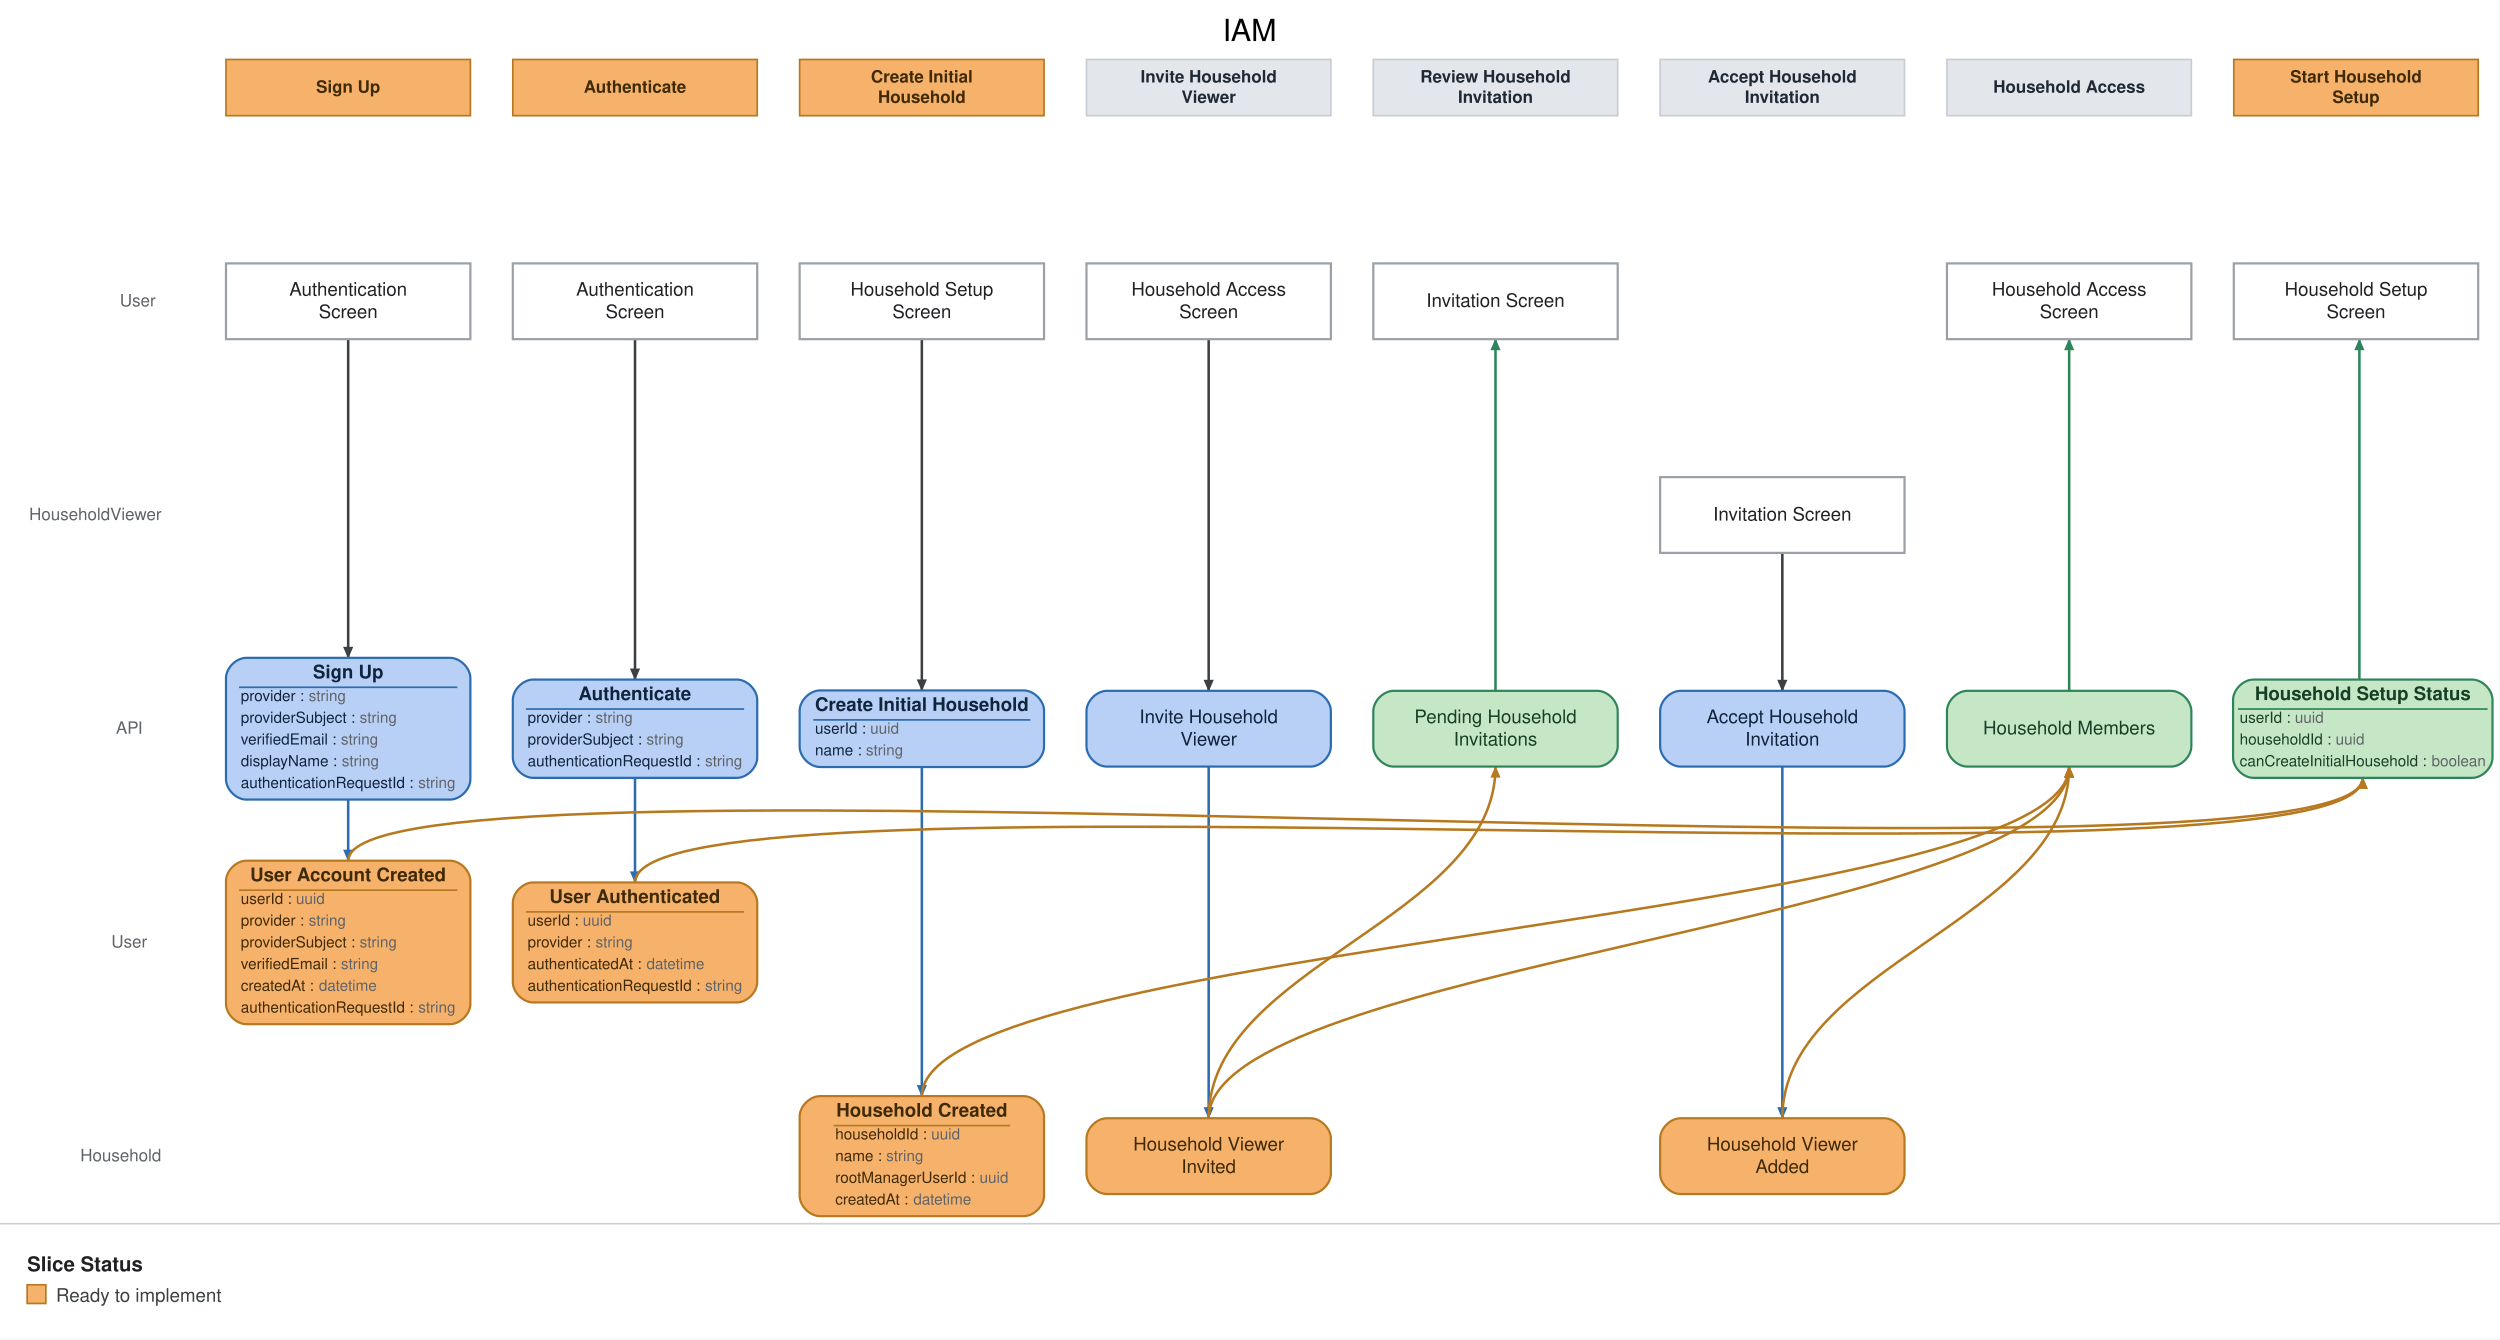
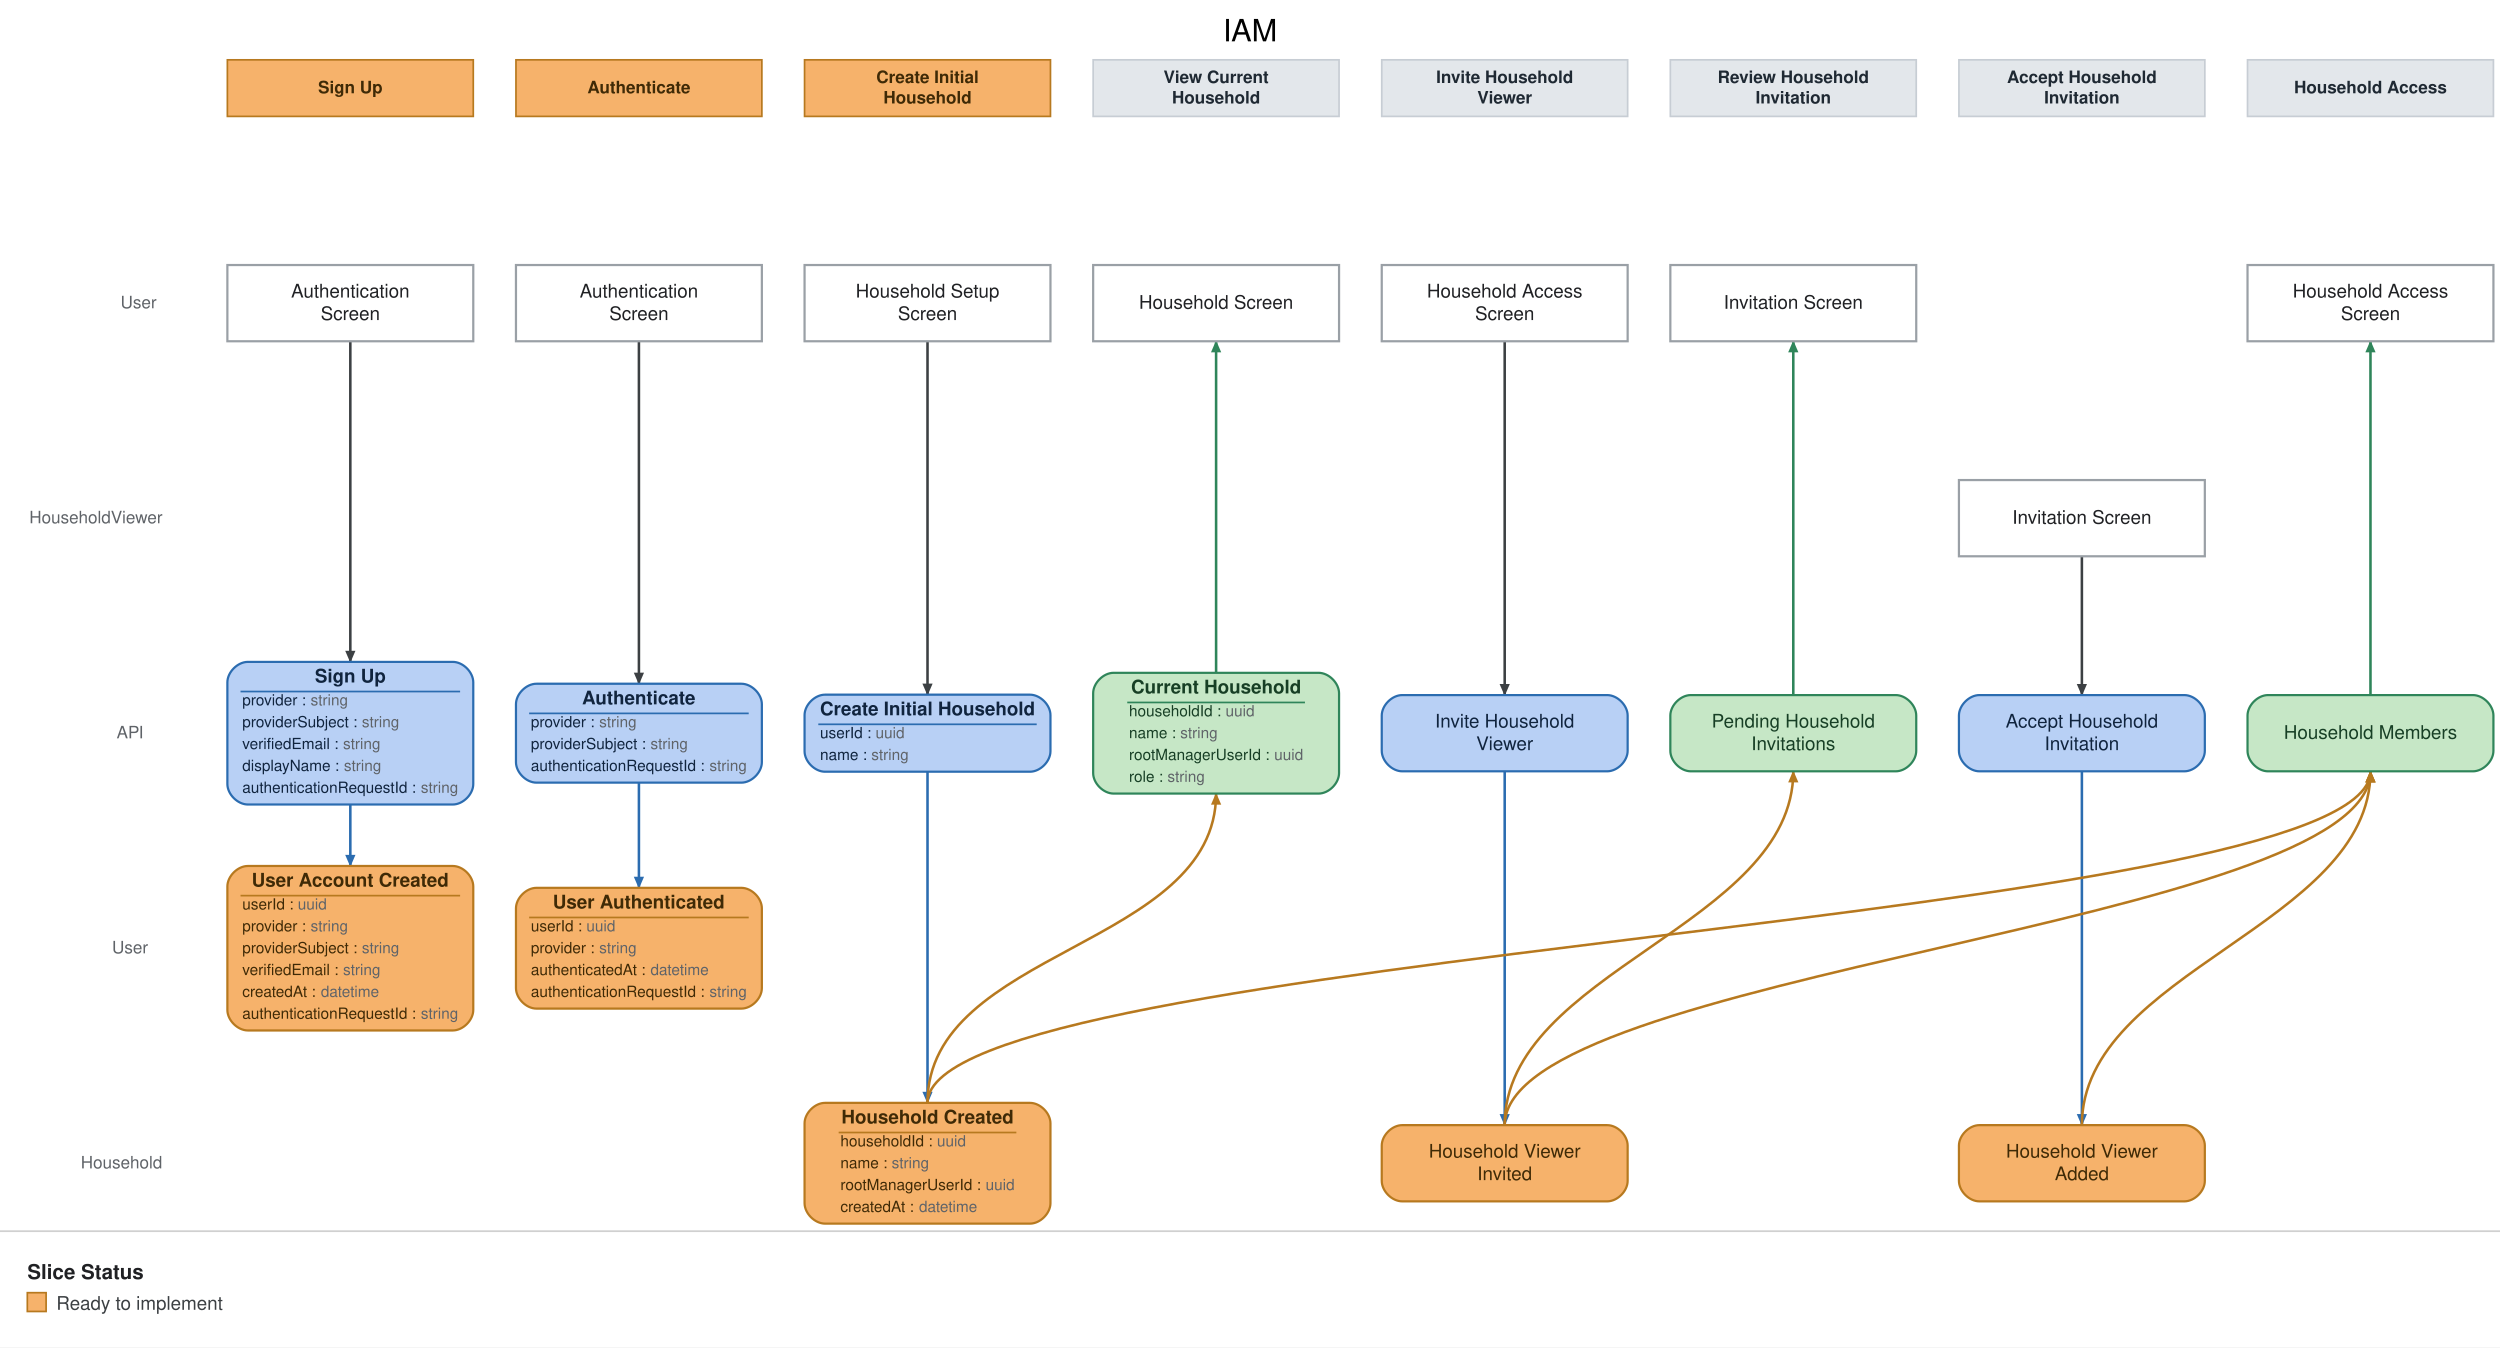
- <svg xmlns="http://www.w3.org/2000/svg" width="1473pt" height="789pt" viewBox="0.00 0.00 1473.00 789">
+ <svg xmlns="http://www.w3.org/2000/svg" width="1464pt" height="789pt" viewBox="0.00 0.00 1464.00 789">
  <defs>
    <marker id="em-arrow-3C4043" markerWidth="9" markerHeight="9" refX="6.5" refY="3" orient="auto" markerUnits="userSpaceOnUse">
      <path d="M0,0 L7,3 L0,6 Z" fill="#3C4043" />
    </marker>
    <marker id="em-arrow-2B6CB0" markerWidth="9" markerHeight="9" refX="6.5" refY="3" orient="auto" markerUnits="userSpaceOnUse">
      <path d="M0,0 L7,3 L0,6 Z" fill="#2B6CB0" />
    </marker>
    <marker id="em-arrow-2F855A" markerWidth="9" markerHeight="9" refX="6.5" refY="3" orient="auto" markerUnits="userSpaceOnUse">
      <path d="M0,0 L7,3 L0,6 Z" fill="#2F855A" />
    </marker>
    <marker id="em-arrow-B7791F" markerWidth="9" markerHeight="9" refX="6.5" refY="3" orient="auto" markerUnits="userSpaceOnUse">
      <path d="M0,0 L7,3 L0,6 Z" fill="#B7791F" />
    </marker>
  </defs>
  <style>.em-slice-dim{opacity:.15;transition:opacity .15s ease}</style>
  <g id="graph0" class="graph" transform="scale(1 1) rotate(0) translate(4 716.56)">
-     <polygon fill="white" stroke="none" points="-4,4 -4,-716.56 1468.58,-716.56 1468.58,4 -4,4" />
-     <text xml:space="preserve" text-anchor="middle" x="732.29" y="-692.36" font-family="Helvetica,sans-Serif" font-size="18.00">IAM</text>
+     <polygon fill="white" stroke="none" points="-4,4 -4,-716.56 1460.15,-716.56 1460.15,4 -4,4" />
+     <text xml:space="preserve" text-anchor="middle" x="728.07" y="-692.36" font-family="Helvetica,sans-Serif" font-size="18.00">IAM</text>
    <g class="em-edges">
      <path fill="none" stroke="#3C4043" stroke-width="1.5" d="M201.15,-516.72 L201.15,-328.96" marker-end="url(#em-arrow-3C4043)" />
      <path fill="none" stroke="#2B6CB0" stroke-width="1.5" d="M201.15,-245.44 L201.15,-209.44" marker-end="url(#em-arrow-2B6CB0)" />
      <path fill="none" stroke="#3C4043" stroke-width="1.5" d="M370.15,-516.72 L370.15,-316.16" marker-end="url(#em-arrow-3C4043)" />
      <path fill="none" stroke="#2B6CB0" stroke-width="1.5" d="M370.15,-258.24 L370.15,-196.64" marker-end="url(#em-arrow-2B6CB0)" />
      <path fill="none" stroke="#3C4043" stroke-width="1.5" d="M539.15,-516.72 L539.15,-309.76" marker-end="url(#em-arrow-3C4043)" />
      <path fill="none" stroke="#2B6CB0" stroke-width="1.5" d="M539.15,-264.64 L539.15,-70.72" marker-end="url(#em-arrow-2B6CB0)" />
-       <path fill="none" stroke="#3C4043" stroke-width="1.5" d="M708.15,-516.72 L708.15,-309.52" marker-end="url(#em-arrow-3C4043)" />
-       <path fill="none" stroke="#2B6CB0" stroke-width="1.5" d="M708.15,-264.88 L708.15,-57.68" marker-end="url(#em-arrow-2B6CB0)" />
-       <path fill="none" stroke="#2F855A" stroke-width="1.5" d="M877.15,-309.52 L877.15,-516.72" marker-end="url(#em-arrow-2F855A)" />
-       <path fill="none" stroke="#3C4043" stroke-width="1.5" d="M1046.15,-390.8 L1046.15,-309.52" marker-end="url(#em-arrow-3C4043)" />
-       <path fill="none" stroke="#2B6CB0" stroke-width="1.5" d="M1046.15,-264.88 L1046.15,-57.68" marker-end="url(#em-arrow-2B6CB0)" />
-       <path fill="none" stroke="#2F855A" stroke-width="1.5" d="M1215.15,-309.52 L1215.15,-516.72" marker-end="url(#em-arrow-2F855A)" />
-       <path fill="none" stroke="#2F855A" stroke-width="1.5" d="M1386.15,-316.16 L1386.15,-516.72" marker-end="url(#em-arrow-2F855A)" />
-       <path fill="none" stroke="#B7791F" stroke-width="1.5" d="M708.15,-57.68 C708.15,-147.68 877.15,-174.88 877.15,-264.88" marker-end="url(#em-arrow-B7791F)" />
-       <path fill="none" stroke="#B7791F" stroke-width="1.5" d="M539.15,-70.72 C539.15,-160.72 1215.15,-174.88 1215.15,-264.88" marker-end="url(#em-arrow-B7791F)" />
-       <path fill="none" stroke="#B7791F" stroke-width="1.5" d="M708.15,-57.68 C708.15,-147.68 1215.15,-174.88 1215.15,-264.88" marker-end="url(#em-arrow-B7791F)" />
-       <path fill="none" stroke="#B7791F" stroke-width="1.5" d="M1046.15,-57.68 C1046.15,-147.68 1215.15,-174.88 1215.15,-264.88" marker-end="url(#em-arrow-B7791F)" />
-       <path fill="none" stroke="#B7791F" stroke-width="1.5" d="M201.15,-209.44 C201.15,-284.99 1388.15,-182.69 1388.15,-258.24" marker-end="url(#em-arrow-B7791F)" />
-       <path fill="none" stroke="#B7791F" stroke-width="1.5" d="M370.15,-196.64 C370.15,-272.19 1388.15,-182.69 1388.15,-258.24" marker-end="url(#em-arrow-B7791F)" />
+       <path fill="none" stroke="#2F855A" stroke-width="1.5" d="M708.15,-322.56 L708.15,-516.72" marker-end="url(#em-arrow-2F855A)" />
+       <path fill="none" stroke="#3C4043" stroke-width="1.5" d="M877.15,-516.72 L877.15,-309.52" marker-end="url(#em-arrow-3C4043)" />
+       <path fill="none" stroke="#2B6CB0" stroke-width="1.5" d="M877.15,-264.88 L877.15,-57.68" marker-end="url(#em-arrow-2B6CB0)" />
+       <path fill="none" stroke="#2F855A" stroke-width="1.5" d="M1046.15,-309.52 L1046.15,-516.72" marker-end="url(#em-arrow-2F855A)" />
+       <path fill="none" stroke="#3C4043" stroke-width="1.5" d="M1215.15,-390.8 L1215.15,-309.52" marker-end="url(#em-arrow-3C4043)" />
+       <path fill="none" stroke="#2B6CB0" stroke-width="1.5" d="M1215.15,-264.88 L1215.15,-57.68" marker-end="url(#em-arrow-2B6CB0)" />
+       <path fill="none" stroke="#2F855A" stroke-width="1.5" d="M1384.15,-309.52 L1384.15,-516.72" marker-end="url(#em-arrow-2F855A)" />
+       <path fill="none" stroke="#B7791F" stroke-width="1.5" d="M539.15,-70.72 C539.15,-160.72 708.15,-161.84 708.15,-251.84" marker-end="url(#em-arrow-B7791F)" />
+       <path fill="none" stroke="#B7791F" stroke-width="1.5" d="M877.15,-57.68 C877.15,-147.68 1046.15,-174.88 1046.15,-264.88" marker-end="url(#em-arrow-B7791F)" />
+       <path fill="none" stroke="#B7791F" stroke-width="1.5" d="M539.15,-70.72 C539.15,-160.72 1384.15,-174.88 1384.15,-264.88" marker-end="url(#em-arrow-B7791F)" />
+       <path fill="none" stroke="#B7791F" stroke-width="1.5" d="M877.15,-57.68 C877.15,-147.68 1384.15,-174.88 1384.15,-264.88" marker-end="url(#em-arrow-B7791F)" />
+       <path fill="none" stroke="#B7791F" stroke-width="1.5" d="M1215.15,-57.68 C1215.15,-147.68 1384.15,-174.88 1384.15,-264.88" marker-end="url(#em-arrow-B7791F)" />
    </g>
    <g id="node1" class="node">
</g>
    <g id="node2" class="node">
      <text xml:space="preserve" text-anchor="middle" x="77.15" y="-536.04" font-family="Helvetica,sans-Serif" font-size="10.00" fill="#5f6368">User</text>
    </g>
    <g id="node7" class="node">
      <polygon fill="#F6B26B" stroke="#B7791F" points="273.15,-681.52 129.15,-681.52 129.15,-648.4 273.15,-648.4 273.15,-681.52" />
      <text xml:space="preserve" text-anchor="middle" x="201.15" y="-661.96" font-family="Helvetica,sans-Serif" font-weight="bold" font-size="10.00" fill="#3F2A06">Sign Up</text>
    </g>
    <g id="node3" class="node">
      <text xml:space="preserve" text-anchor="middle" x="52.15" y="-410.12" font-family="Helvetica,sans-Serif" font-size="10.00" fill="#5f6368">HouseholdViewer</text>
    </g>
    <g data-slice="0" id="node15" class="node">
      <polygon fill="#ffffff" stroke="#9aa0a6" stroke-width="1.3" points="273.15,-561.36 129.15,-561.36 129.15,-516.72 273.15,-516.72 273.15,-561.36" />
      <text xml:space="preserve" text-anchor="middle" x="201.15" y="-542.34" font-family="Helvetica,sans-Serif" font-size="11.00" fill="#202124">Authentication</text>
      <text xml:space="preserve" text-anchor="middle" x="201.15" y="-529.14" font-family="Helvetica,sans-Serif" font-size="11.00" fill="#202124">Screen</text>
    </g>
    <g id="node4" class="node">
      <text xml:space="preserve" text-anchor="middle" x="72.15" y="-284.2" font-family="Helvetica,sans-Serif" font-size="10.00" fill="#5f6368">API</text>
    </g>
    <g id="node5" class="node">
      <text xml:space="preserve" text-anchor="middle" x="72.15" y="-158.28" font-family="Helvetica,sans-Serif" font-size="10.00" fill="#5f6368">User</text>
    </g>
    <g data-slice="0" id="node31" class="node">
      <path fill="#b8d0f5" stroke="#2b6cb0" stroke-width="1.3" d="M261.15,-328.96C261.15,-328.96 141.15,-328.96 141.15,-328.96 135.15,-328.96 129.15,-322.96 129.15,-316.96 129.15,-316.96 129.15,-257.44 129.15,-257.44 129.15,-251.44 135.15,-245.44 141.15,-245.44 141.15,-245.44 261.15,-245.44 261.15,-245.44 267.15,-245.44 273.15,-251.44 273.15,-257.44 273.15,-257.44 273.15,-316.96 273.15,-316.96 273.15,-322.96 267.15,-328.96 261.15,-328.96" />
      <polygon fill="#2b6cb0" stroke="#2b6cb0" points="136.86,-311.6 136.86,-311.6 265.44,-311.6 265.44,-311.6 136.86,-311.6" />
      <text xml:space="preserve" text-anchor="start" x="180.37" y="-316.9" font-family="Helvetica,sans-Serif" font-weight="bold" font-size="11.00" fill="#10243e">Sign Up</text>
      <text xml:space="preserve" text-anchor="start" x="137.86" y="-303.5" font-family="Helvetica,sans-Serif" font-size="9.00" fill="#10243e">provider : </text>
      <text xml:space="preserve" text-anchor="start" x="177.88" y="-303.5" font-family="Helvetica,sans-Serif" font-size="9.00" fill="#5f6368">string</text>
      <text xml:space="preserve" text-anchor="start" x="137.86" y="-290.7" font-family="Helvetica,sans-Serif" font-size="9.00" fill="#10243e">providerSubject : </text>
      <text xml:space="preserve" text-anchor="start" x="207.9" y="-290.7" font-family="Helvetica,sans-Serif" font-size="9.00" fill="#5f6368">string</text>
      <text xml:space="preserve" text-anchor="start" x="137.86" y="-277.9" font-family="Helvetica,sans-Serif" font-size="9.00" fill="#10243e">verifiedEmail : </text>
      <text xml:space="preserve" text-anchor="start" x="196.88" y="-277.9" font-family="Helvetica,sans-Serif" font-size="9.00" fill="#5f6368">string</text>
      <text xml:space="preserve" text-anchor="start" x="137.86" y="-265.1" font-family="Helvetica,sans-Serif" font-size="9.00" fill="#10243e">displayName : </text>
      <text xml:space="preserve" text-anchor="start" x="197.38" y="-265.1" font-family="Helvetica,sans-Serif" font-size="9.00" fill="#5f6368">string</text>
      <text xml:space="preserve" text-anchor="start" x="137.86" y="-252.3" font-family="Helvetica,sans-Serif" font-size="9.00" fill="#10243e">authenticationRequestId : </text>
      <text xml:space="preserve" text-anchor="start" x="242.43" y="-252.3" font-family="Helvetica,sans-Serif" font-size="9.00" fill="#5f6368">string</text>
    </g>
    <g id="node6" class="node">
      <text xml:space="preserve" text-anchor="middle" x="67.15" y="-32.36" font-family="Helvetica,sans-Serif" font-size="10.00" fill="#5f6368">Household</text>
    </g>
    <g data-slice="0" id="node39" class="node">
      <path fill="#f6b26b" stroke="#b7791f" stroke-width="1.3" d="M261.15,-209.44C261.15,-209.44 141.15,-209.44 141.15,-209.44 135.15,-209.44 129.15,-203.44 129.15,-197.44 129.15,-197.44 129.15,-125.12 129.15,-125.12 129.15,-119.12 135.15,-113.12 141.15,-113.12 141.15,-113.12 261.15,-113.12 261.15,-113.12 267.15,-113.12 273.15,-119.12 273.15,-125.12 273.15,-125.12 273.15,-197.44 273.15,-197.44 273.15,-203.44 267.15,-209.44 261.15,-209.44" />
      <polygon fill="#b7791f" stroke="#b7791f" points="136.86,-192.08 136.86,-192.08 265.44,-192.08 265.44,-192.08 136.86,-192.08" />
      <text xml:space="preserve" text-anchor="start" x="143.38" y="-197.38" font-family="Helvetica,sans-Serif" font-weight="bold" font-size="11.00" fill="#3f2a06">User Account Created</text>
      <text xml:space="preserve" text-anchor="start" x="137.86" y="-183.98" font-family="Helvetica,sans-Serif" font-size="9.00" fill="#3f2a06">userId : </text>
      <text xml:space="preserve" text-anchor="start" x="170.37" y="-183.98" font-family="Helvetica,sans-Serif" font-size="9.00" fill="#5f6368">uuid</text>
      <text xml:space="preserve" text-anchor="start" x="137.86" y="-171.18" font-family="Helvetica,sans-Serif" font-size="9.00" fill="#3f2a06">provider : </text>
      <text xml:space="preserve" text-anchor="start" x="177.88" y="-171.18" font-family="Helvetica,sans-Serif" font-size="9.00" fill="#5f6368">string</text>
      <text xml:space="preserve" text-anchor="start" x="137.86" y="-158.38" font-family="Helvetica,sans-Serif" font-size="9.00" fill="#3f2a06">providerSubject : </text>
      <text xml:space="preserve" text-anchor="start" x="207.9" y="-158.38" font-family="Helvetica,sans-Serif" font-size="9.00" fill="#5f6368">string</text>
      <text xml:space="preserve" text-anchor="start" x="137.86" y="-145.58" font-family="Helvetica,sans-Serif" font-size="9.00" fill="#3f2a06">verifiedEmail : </text>
      <text xml:space="preserve" text-anchor="start" x="196.88" y="-145.58" font-family="Helvetica,sans-Serif" font-size="9.00" fill="#5f6368">string</text>
      <text xml:space="preserve" text-anchor="start" x="137.86" y="-132.78" font-family="Helvetica,sans-Serif" font-size="9.00" fill="#3f2a06">createdAt : </text>
      <text xml:space="preserve" text-anchor="start" x="183.88" y="-132.78" font-family="Helvetica,sans-Serif" font-size="9.00" fill="#5f6368">datetime</text>
      <text xml:space="preserve" text-anchor="start" x="137.86" y="-119.98" font-family="Helvetica,sans-Serif" font-size="9.00" fill="#3f2a06">authenticationRequestId : </text>
      <text xml:space="preserve" text-anchor="start" x="242.43" y="-119.98" font-family="Helvetica,sans-Serif" font-size="9.00" fill="#5f6368">string</text>
    </g>
    <g id="node8" class="node">
      <polygon fill="#F6B26B" stroke="#B7791F" points="442.15,-681.52 298.15,-681.52 298.15,-648.4 442.15,-648.4 442.15,-681.52" />
      <text xml:space="preserve" text-anchor="middle" x="370.15" y="-661.96" font-family="Helvetica,sans-Serif" font-weight="bold" font-size="10.00" fill="#3F2A06">Authenticate</text>
    </g>
    <g id="node9" class="node">
      <polygon fill="#F6B26B" stroke="#B7791F" points="611.15,-681.52 467.15,-681.52 467.15,-648.4 611.15,-648.4 611.15,-681.52" />
      <text xml:space="preserve" text-anchor="middle" x="539.15" y="-667.96" font-family="Helvetica,sans-Serif" font-weight="bold" font-size="10.00" fill="#3F2A06">Create Initial</text>
      <text xml:space="preserve" text-anchor="middle" x="539.15" y="-655.96" font-family="Helvetica,sans-Serif" font-weight="bold" font-size="10.00" fill="#3F2A06">Household</text>
    </g>
    <g data-slice="1" id="node16" class="node">
      <polygon fill="#ffffff" stroke="#9aa0a6" stroke-width="1.3" points="442.15,-561.36 298.15,-561.36 298.15,-516.72 442.15,-516.72 442.15,-561.36" />
      <text xml:space="preserve" text-anchor="middle" x="370.15" y="-542.34" font-family="Helvetica,sans-Serif" font-size="11.00" fill="#202124">Authentication</text>
      <text xml:space="preserve" text-anchor="middle" x="370.15" y="-529.14" font-family="Helvetica,sans-Serif" font-size="11.00" fill="#202124">Screen</text>
    </g>
    <g id="node10" class="node">
      <polygon fill="#e3e7eb" stroke="#c7cdd4" points="780.15,-681.52 636.15,-681.52 636.15,-648.4 780.15,-648.4 780.15,-681.52" />
-       <text xml:space="preserve" text-anchor="middle" x="708.15" y="-667.96" font-family="Helvetica,sans-Serif" font-weight="bold" font-size="10.00" fill="#1f2933">Invite Household</text>
-       <text xml:space="preserve" text-anchor="middle" x="708.15" y="-655.96" font-family="Helvetica,sans-Serif" font-weight="bold" font-size="10.00" fill="#1f2933">Viewer</text>
+       <text xml:space="preserve" text-anchor="middle" x="708.15" y="-667.96" font-family="Helvetica,sans-Serif" font-weight="bold" font-size="10.00" fill="#1f2933">View Current</text>
+       <text xml:space="preserve" text-anchor="middle" x="708.15" y="-655.96" font-family="Helvetica,sans-Serif" font-weight="bold" font-size="10.00" fill="#1f2933">Household</text>
    </g>
    <g data-slice="2" id="node17" class="node">
      <polygon fill="#ffffff" stroke="#9aa0a6" stroke-width="1.3" points="611.15,-561.36 467.15,-561.36 467.15,-516.72 611.15,-516.72 611.15,-561.36" />
      <text xml:space="preserve" text-anchor="middle" x="539.15" y="-542.34" font-family="Helvetica,sans-Serif" font-size="11.00" fill="#202124">Household Setup</text>
      <text xml:space="preserve" text-anchor="middle" x="539.15" y="-529.14" font-family="Helvetica,sans-Serif" font-size="11.00" fill="#202124">Screen</text>
    </g>
    <g id="node11" class="node">
      <polygon fill="#e3e7eb" stroke="#c7cdd4" points="949.15,-681.52 805.15,-681.52 805.15,-648.4 949.15,-648.4 949.15,-681.52" />
-       <text xml:space="preserve" text-anchor="middle" x="877.15" y="-667.96" font-family="Helvetica,sans-Serif" font-weight="bold" font-size="10.00" fill="#1f2933">Review Household</text>
-       <text xml:space="preserve" text-anchor="middle" x="877.15" y="-655.96" font-family="Helvetica,sans-Serif" font-weight="bold" font-size="10.00" fill="#1f2933">Invitation</text>
+       <text xml:space="preserve" text-anchor="middle" x="877.15" y="-667.96" font-family="Helvetica,sans-Serif" font-weight="bold" font-size="10.00" fill="#1f2933">Invite Household</text>
+       <text xml:space="preserve" text-anchor="middle" x="877.15" y="-655.96" font-family="Helvetica,sans-Serif" font-weight="bold" font-size="10.00" fill="#1f2933">Viewer</text>
    </g>
    <g data-slice="3" id="node18" class="node">
      <polygon fill="#ffffff" stroke="#9aa0a6" stroke-width="1.3" points="780.15,-561.36 636.15,-561.36 636.15,-516.72 780.15,-516.72 780.15,-561.36" />
-       <text xml:space="preserve" text-anchor="middle" x="708.15" y="-542.34" font-family="Helvetica,sans-Serif" font-size="11.00" fill="#202124">Household Access</text>
-       <text xml:space="preserve" text-anchor="middle" x="708.15" y="-529.14" font-family="Helvetica,sans-Serif" font-size="11.00" fill="#202124">Screen</text>
+       <text xml:space="preserve" text-anchor="middle" x="708.15" y="-535.74" font-family="Helvetica,sans-Serif" font-size="11.00" fill="#202124">Household Screen</text>
    </g>
    <g id="node12" class="node">
      <polygon fill="#e3e7eb" stroke="#c7cdd4" points="1118.15,-681.52 974.15,-681.52 974.15,-648.4 1118.15,-648.4 1118.15,-681.52" />
-       <text xml:space="preserve" text-anchor="middle" x="1046.15" y="-667.96" font-family="Helvetica,sans-Serif" font-weight="bold" font-size="10.00" fill="#1f2933">Accept Household</text>
+       <text xml:space="preserve" text-anchor="middle" x="1046.15" y="-667.96" font-family="Helvetica,sans-Serif" font-weight="bold" font-size="10.00" fill="#1f2933">Review Household</text>
      <text xml:space="preserve" text-anchor="middle" x="1046.15" y="-655.96" font-family="Helvetica,sans-Serif" font-weight="bold" font-size="10.00" fill="#1f2933">Invitation</text>
    </g>
    <g data-slice="4" id="node19" class="node">
      <polygon fill="#ffffff" stroke="#9aa0a6" stroke-width="1.3" points="949.15,-561.36 805.15,-561.36 805.15,-516.72 949.15,-516.72 949.15,-561.36" />
-       <text xml:space="preserve" text-anchor="middle" x="877.15" y="-535.74" font-family="Helvetica,sans-Serif" font-size="11.00" fill="#202124">Invitation Screen</text>
+       <text xml:space="preserve" text-anchor="middle" x="877.15" y="-542.34" font-family="Helvetica,sans-Serif" font-size="11.00" fill="#202124">Household Access</text>
+       <text xml:space="preserve" text-anchor="middle" x="877.15" y="-529.14" font-family="Helvetica,sans-Serif" font-size="11.00" fill="#202124">Screen</text>
    </g>
    <g id="node13" class="node">
      <polygon fill="#e3e7eb" stroke="#c7cdd4" points="1287.15,-681.52 1143.15,-681.52 1143.15,-648.4 1287.15,-648.4 1287.15,-681.52" />
-       <text xml:space="preserve" text-anchor="middle" x="1215.15" y="-661.96" font-family="Helvetica,sans-Serif" font-weight="bold" font-size="10.00" fill="#1f2933">Household Access</text>
+       <text xml:space="preserve" text-anchor="middle" x="1215.15" y="-667.96" font-family="Helvetica,sans-Serif" font-weight="bold" font-size="10.00" fill="#1f2933">Accept Household</text>
+       <text xml:space="preserve" text-anchor="middle" x="1215.15" y="-655.96" font-family="Helvetica,sans-Serif" font-weight="bold" font-size="10.00" fill="#1f2933">Invitation</text>
+     </g>
+     <g data-slice="5" id="node20" class="node">
+       <polygon fill="#ffffff" stroke="#9aa0a6" stroke-width="1.3" points="1118.15,-561.36 974.15,-561.36 974.15,-516.72 1118.15,-516.72 1118.15,-561.36" />
+       <text xml:space="preserve" text-anchor="middle" x="1046.15" y="-535.74" font-family="Helvetica,sans-Serif" font-size="11.00" fill="#202124">Invitation Screen</text>
    </g>
    <g id="node14" class="node">
-       <polygon fill="#F6B26B" stroke="#B7791F" points="1456.15,-681.52 1312.15,-681.52 1312.15,-648.4 1456.15,-648.4 1456.15,-681.52" />
-       <text xml:space="preserve" text-anchor="middle" x="1384.15" y="-667.96" font-family="Helvetica,sans-Serif" font-weight="bold" font-size="10.00" fill="#3F2A06">Start Household</text>
-       <text xml:space="preserve" text-anchor="middle" x="1384.15" y="-655.96" font-family="Helvetica,sans-Serif" font-weight="bold" font-size="10.00" fill="#3F2A06">Setup</text>
-     </g>
-     <g data-slice="6" id="node21" class="node">
-       <polygon fill="#ffffff" stroke="#9aa0a6" stroke-width="1.3" points="1287.15,-561.36 1143.15,-561.36 1143.15,-516.72 1287.15,-516.72 1287.15,-561.36" />
-       <text xml:space="preserve" text-anchor="middle" x="1215.15" y="-542.34" font-family="Helvetica,sans-Serif" font-size="11.00" fill="#202124">Household Access</text>
-       <text xml:space="preserve" text-anchor="middle" x="1215.15" y="-529.14" font-family="Helvetica,sans-Serif" font-size="11.00" fill="#202124">Screen</text>
+       <polygon fill="#e3e7eb" stroke="#c7cdd4" points="1456.15,-681.52 1312.15,-681.52 1312.15,-648.4 1456.15,-648.4 1456.15,-681.52" />
+       <text xml:space="preserve" text-anchor="middle" x="1384.15" y="-661.96" font-family="Helvetica,sans-Serif" font-weight="bold" font-size="10.00" fill="#1f2933">Household Access</text>
    </g>
    <g data-slice="7" id="node22" class="node">
      <polygon fill="#ffffff" stroke="#9aa0a6" stroke-width="1.3" points="1456.15,-561.36 1312.15,-561.36 1312.15,-516.72 1456.15,-516.72 1456.15,-561.36" />
-       <text xml:space="preserve" text-anchor="middle" x="1384.15" y="-542.34" font-family="Helvetica,sans-Serif" font-size="11.00" fill="#202124">Household Setup</text>
+       <text xml:space="preserve" text-anchor="middle" x="1384.15" y="-542.34" font-family="Helvetica,sans-Serif" font-size="11.00" fill="#202124">Household Access</text>
      <text xml:space="preserve" text-anchor="middle" x="1384.15" y="-529.14" font-family="Helvetica,sans-Serif" font-size="11.00" fill="#202124">Screen</text>
    </g>
-     <g data-slice="5" id="node28" class="node">
-       <polygon fill="#ffffff" stroke="#9aa0a6" stroke-width="1.3" points="1118.15,-435.44 974.15,-435.44 974.15,-390.8 1118.15,-390.8 1118.15,-435.44" />
-       <text xml:space="preserve" text-anchor="middle" x="1046.15" y="-409.82" font-family="Helvetica,sans-Serif" font-size="11.00" fill="#202124">Invitation Screen</text>
+     <g data-slice="6" id="node29" class="node">
+       <polygon fill="#ffffff" stroke="#9aa0a6" stroke-width="1.3" points="1287.15,-435.44 1143.15,-435.44 1143.15,-390.8 1287.15,-390.8 1287.15,-435.44" />
+       <text xml:space="preserve" text-anchor="middle" x="1215.15" y="-409.82" font-family="Helvetica,sans-Serif" font-size="11.00" fill="#202124">Invitation Screen</text>
    </g>
    <g data-slice="1" id="node32" class="node">
      <path fill="#b8d0f5" stroke="#2b6cb0" stroke-width="1.3" d="M430.15,-316.16C430.15,-316.16 310.15,-316.16 310.15,-316.16 304.15,-316.16 298.15,-310.16 298.15,-304.16 298.15,-304.16 298.15,-270.24 298.15,-270.24 298.15,-264.24 304.15,-258.24 310.15,-258.24 310.15,-258.24 430.15,-258.24 430.15,-258.24 436.15,-258.24 442.15,-264.24 442.15,-270.24 442.15,-270.24 442.15,-304.16 442.15,-304.16 442.15,-310.16 436.15,-316.16 430.15,-316.16" />
      <polygon fill="#2b6cb0" stroke="#2b6cb0" points="305.86,-298.8 305.86,-298.8 434.44,-298.8 434.44,-298.8 305.86,-298.8" />
      <text xml:space="preserve" text-anchor="start" x="336.84" y="-304.1" font-family="Helvetica,sans-Serif" font-weight="bold" font-size="11.00" fill="#10243e">Authenticate</text>
      <text xml:space="preserve" text-anchor="start" x="306.86" y="-290.7" font-family="Helvetica,sans-Serif" font-size="9.00" fill="#10243e">provider : </text>
      <text xml:space="preserve" text-anchor="start" x="346.88" y="-290.7" font-family="Helvetica,sans-Serif" font-size="9.00" fill="#5f6368">string</text>
      <text xml:space="preserve" text-anchor="start" x="306.86" y="-277.9" font-family="Helvetica,sans-Serif" font-size="9.00" fill="#10243e">providerSubject : </text>
      <text xml:space="preserve" text-anchor="start" x="376.9" y="-277.9" font-family="Helvetica,sans-Serif" font-size="9.00" fill="#5f6368">string</text>
      <text xml:space="preserve" text-anchor="start" x="306.86" y="-265.1" font-family="Helvetica,sans-Serif" font-size="9.00" fill="#10243e">authenticationRequestId : </text>
      <text xml:space="preserve" text-anchor="start" x="411.43" y="-265.1" font-family="Helvetica,sans-Serif" font-size="9.00" fill="#5f6368">string</text>
    </g>
    <g data-slice="2" id="node33" class="node">
      <path fill="#b8d0f5" stroke="#2b6cb0" stroke-width="1.3" d="M599.15,-309.76C599.15,-309.76 479.15,-309.76 479.15,-309.76 473.15,-309.76 467.15,-303.76 467.15,-297.76 467.15,-297.76 467.15,-276.64 467.15,-276.64 467.15,-270.64 473.15,-264.64 479.15,-264.64 479.15,-264.64 599.15,-264.64 599.15,-264.64 605.15,-264.64 611.15,-270.64 611.15,-276.64 611.15,-276.64 611.15,-297.76 611.15,-297.76 611.15,-303.76 605.15,-309.76 599.15,-309.76" />
      <polygon fill="#2b6cb0" stroke="#2b6cb0" points="475.19,-292.4 475.19,-292.4 603.1,-292.4 603.1,-292.4 475.19,-292.4" />
      <text xml:space="preserve" text-anchor="start" x="476.19" y="-297.7" font-family="Helvetica,sans-Serif" font-weight="bold" font-size="11.00" fill="#10243e">Create Initial Household</text>
      <text xml:space="preserve" text-anchor="start" x="476.19" y="-284.3" font-family="Helvetica,sans-Serif" font-size="9.00" fill="#10243e">userId : </text>
      <text xml:space="preserve" text-anchor="start" x="508.71" y="-284.3" font-family="Helvetica,sans-Serif" font-size="9.00" fill="#5f6368">uuid</text>
      <text xml:space="preserve" text-anchor="start" x="476.19" y="-271.5" font-family="Helvetica,sans-Serif" font-size="9.00" fill="#10243e">name : </text>
      <text xml:space="preserve" text-anchor="start" x="506.21" y="-271.5" font-family="Helvetica,sans-Serif" font-size="9.00" fill="#5f6368">string</text>
    </g>
    <g data-slice="3" id="node34" class="node">
-       <path fill="#b8d0f5" stroke="#2b6cb0" stroke-width="1.3" d="M768.15,-309.52C768.15,-309.52 648.15,-309.52 648.15,-309.52 642.15,-309.52 636.15,-303.52 636.15,-297.52 636.15,-297.52 636.15,-276.88 636.15,-276.88 636.15,-270.88 642.15,-264.88 648.15,-264.88 648.15,-264.88 768.15,-264.88 768.15,-264.88 774.15,-264.88 780.15,-270.88 780.15,-276.88 780.15,-276.88 780.15,-297.52 780.15,-297.52 780.15,-303.52 774.15,-309.52 768.15,-309.52" />
-       <text xml:space="preserve" text-anchor="middle" x="708.15" y="-290.5" font-family="Helvetica,sans-Serif" font-size="11.00" fill="#10243e">Invite Household</text>
-       <text xml:space="preserve" text-anchor="middle" x="708.15" y="-277.3" font-family="Helvetica,sans-Serif" font-size="11.00" fill="#10243e">Viewer</text>
+       <path fill="#c6e7c6" stroke="#2f855a" stroke-width="1.3" d="M768.15,-322.56C768.15,-322.56 648.15,-322.56 648.15,-322.56 642.15,-322.56 636.15,-316.56 636.15,-310.56 636.15,-310.56 636.15,-263.84 636.15,-263.84 636.15,-257.84 642.15,-251.84 648.15,-251.84 648.15,-251.84 768.15,-251.84 768.15,-251.84 774.15,-251.84 780.15,-257.84 780.15,-263.84 780.15,-263.84 780.15,-310.56 780.15,-310.56 780.15,-316.56 774.15,-322.56 768.15,-322.56" />
+       <polygon fill="#2f855a" stroke="#2f855a" points="656.12,-305.2 656.12,-305.2 760.18,-305.2 760.18,-305.2 656.12,-305.2" />
+       <text xml:space="preserve" text-anchor="start" x="658.34" y="-310.5" font-family="Helvetica,sans-Serif" font-weight="bold" font-size="11.00" fill="#173f25">Current Household</text>
+       <text xml:space="preserve" text-anchor="start" x="657.12" y="-297.1" font-family="Helvetica,sans-Serif" font-size="9.00" fill="#173f25">householdId : </text>
+       <text xml:space="preserve" text-anchor="start" x="713.67" y="-297.1" font-family="Helvetica,sans-Serif" font-size="9.00" fill="#5f6368">uuid</text>
+       <text xml:space="preserve" text-anchor="start" x="657.12" y="-284.3" font-family="Helvetica,sans-Serif" font-size="9.00" fill="#173f25">name : </text>
+       <text xml:space="preserve" text-anchor="start" x="687.14" y="-284.3" font-family="Helvetica,sans-Serif" font-size="9.00" fill="#5f6368">string</text>
+       <text xml:space="preserve" text-anchor="start" x="657.12" y="-271.5" font-family="Helvetica,sans-Serif" font-size="9.00" fill="#173f25">rootManagerUserId : </text>
+       <text xml:space="preserve" text-anchor="start" x="742.16" y="-271.5" font-family="Helvetica,sans-Serif" font-size="9.00" fill="#5f6368">uuid</text>
+       <text xml:space="preserve" text-anchor="start" x="657.12" y="-258.7" font-family="Helvetica,sans-Serif" font-size="9.00" fill="#173f25">role : </text>
+       <text xml:space="preserve" text-anchor="start" x="679.63" y="-258.7" font-family="Helvetica,sans-Serif" font-size="9.00" fill="#5f6368">string</text>
    </g>
    <g data-slice="4" id="node35" class="node">
-       <path fill="#c6e7c6" stroke="#2f855a" stroke-width="1.3" d="M937.15,-309.52C937.15,-309.52 817.15,-309.52 817.15,-309.52 811.15,-309.52 805.15,-303.52 805.15,-297.52 805.15,-297.52 805.15,-276.88 805.15,-276.88 805.15,-270.88 811.15,-264.88 817.15,-264.88 817.15,-264.88 937.15,-264.88 937.15,-264.88 943.15,-264.88 949.15,-270.88 949.15,-276.88 949.15,-276.88 949.15,-297.52 949.15,-297.52 949.15,-303.52 943.15,-309.52 937.15,-309.52" />
-       <text xml:space="preserve" text-anchor="middle" x="877.15" y="-290.5" font-family="Helvetica,sans-Serif" font-size="11.00" fill="#173f25">Pending Household</text>
-       <text xml:space="preserve" text-anchor="middle" x="877.15" y="-277.3" font-family="Helvetica,sans-Serif" font-size="11.00" fill="#173f25">Invitations</text>
+       <path fill="#b8d0f5" stroke="#2b6cb0" stroke-width="1.3" d="M937.15,-309.52C937.15,-309.52 817.15,-309.52 817.15,-309.52 811.15,-309.52 805.15,-303.52 805.15,-297.52 805.15,-297.52 805.15,-276.88 805.15,-276.88 805.15,-270.88 811.15,-264.88 817.15,-264.88 817.15,-264.88 937.15,-264.88 937.15,-264.88 943.15,-264.88 949.15,-270.88 949.15,-276.88 949.15,-276.88 949.15,-297.52 949.15,-297.52 949.15,-303.52 943.15,-309.52 937.15,-309.52" />
+       <text xml:space="preserve" text-anchor="middle" x="877.15" y="-290.5" font-family="Helvetica,sans-Serif" font-size="11.00" fill="#10243e">Invite Household</text>
+       <text xml:space="preserve" text-anchor="middle" x="877.15" y="-277.3" font-family="Helvetica,sans-Serif" font-size="11.00" fill="#10243e">Viewer</text>
    </g>
    <g data-slice="5" id="node36" class="node">
-       <path fill="#b8d0f5" stroke="#2b6cb0" stroke-width="1.3" d="M1106.15,-309.52C1106.15,-309.52 986.15,-309.52 986.15,-309.52 980.15,-309.52 974.15,-303.52 974.15,-297.52 974.15,-297.52 974.15,-276.88 974.15,-276.88 974.15,-270.88 980.15,-264.88 986.15,-264.88 986.15,-264.88 1106.15,-264.88 1106.15,-264.88 1112.15,-264.88 1118.15,-270.88 1118.15,-276.88 1118.15,-276.88 1118.15,-297.52 1118.15,-297.52 1118.15,-303.52 1112.15,-309.52 1106.15,-309.52" />
-       <text xml:space="preserve" text-anchor="middle" x="1046.15" y="-290.5" font-family="Helvetica,sans-Serif" font-size="11.00" fill="#10243e">Accept Household</text>
-       <text xml:space="preserve" text-anchor="middle" x="1046.15" y="-277.3" font-family="Helvetica,sans-Serif" font-size="11.00" fill="#10243e">Invitation</text>
+       <path fill="#c6e7c6" stroke="#2f855a" stroke-width="1.3" d="M1106.15,-309.52C1106.15,-309.52 986.15,-309.52 986.15,-309.52 980.15,-309.52 974.15,-303.52 974.15,-297.52 974.15,-297.52 974.15,-276.88 974.15,-276.88 974.15,-270.88 980.15,-264.88 986.15,-264.88 986.15,-264.88 1106.15,-264.88 1106.15,-264.88 1112.15,-264.88 1118.15,-270.88 1118.15,-276.88 1118.15,-276.88 1118.15,-297.52 1118.15,-297.52 1118.15,-303.52 1112.15,-309.52 1106.15,-309.52" />
+       <text xml:space="preserve" text-anchor="middle" x="1046.15" y="-290.5" font-family="Helvetica,sans-Serif" font-size="11.00" fill="#173f25">Pending Household</text>
+       <text xml:space="preserve" text-anchor="middle" x="1046.15" y="-277.3" font-family="Helvetica,sans-Serif" font-size="11.00" fill="#173f25">Invitations</text>
    </g>
    <g data-slice="6" id="node37" class="node">
-       <path fill="#c6e7c6" stroke="#2f855a" stroke-width="1.3" d="M1275.15,-309.52C1275.15,-309.52 1155.15,-309.52 1155.15,-309.52 1149.15,-309.52 1143.15,-303.52 1143.15,-297.52 1143.15,-297.52 1143.15,-276.88 1143.15,-276.88 1143.15,-270.88 1149.15,-264.88 1155.15,-264.88 1155.15,-264.88 1275.15,-264.88 1275.15,-264.88 1281.15,-264.88 1287.15,-270.88 1287.15,-276.88 1287.15,-276.88 1287.15,-297.52 1287.15,-297.52 1287.15,-303.52 1281.15,-309.52 1275.15,-309.52" />
-       <text xml:space="preserve" text-anchor="middle" x="1215.15" y="-283.9" font-family="Helvetica,sans-Serif" font-size="11.00" fill="#173f25">Household Members</text>
+       <path fill="#b8d0f5" stroke="#2b6cb0" stroke-width="1.3" d="M1275.15,-309.52C1275.15,-309.52 1155.15,-309.52 1155.15,-309.52 1149.15,-309.52 1143.15,-303.52 1143.15,-297.52 1143.15,-297.52 1143.15,-276.88 1143.15,-276.88 1143.15,-270.88 1149.15,-264.88 1155.15,-264.88 1155.15,-264.88 1275.15,-264.88 1275.15,-264.88 1281.15,-264.88 1287.15,-270.88 1287.15,-276.88 1287.15,-276.88 1287.15,-297.52 1287.15,-297.52 1287.15,-303.52 1281.15,-309.52 1275.15,-309.52" />
+       <text xml:space="preserve" text-anchor="middle" x="1215.15" y="-290.5" font-family="Helvetica,sans-Serif" font-size="11.00" fill="#10243e">Accept Household</text>
+       <text xml:space="preserve" text-anchor="middle" x="1215.15" y="-277.3" font-family="Helvetica,sans-Serif" font-size="11.00" fill="#10243e">Invitation</text>
    </g>
    <g data-slice="7" id="node38" class="node">
-       <path fill="#c6e7c6" stroke="#2f855a" stroke-width="1.3" d="M1452.58,-316.16C1452.58,-316.16 1323.72,-316.16 1323.72,-316.16 1317.72,-316.16 1311.72,-310.16 1311.72,-304.16 1311.72,-304.16 1311.72,-270.24 1311.72,-270.24 1311.72,-264.24 1317.72,-258.24 1323.72,-258.24 1323.72,-258.24 1452.58,-258.24 1452.58,-258.24 1458.58,-258.24 1464.58,-264.24 1464.58,-270.24 1464.58,-270.24 1464.58,-304.16 1464.58,-304.16 1464.58,-310.16 1458.58,-316.16 1452.58,-316.16" />
-       <polygon fill="#2f855a" stroke="#2f855a" points="1314.6,-298.8 1314.6,-298.8 1461.7,-298.8 1461.7,-298.8 1314.6,-298.8" />
-       <text xml:space="preserve" text-anchor="start" x="1324.59" y="-304.1" font-family="Helvetica,sans-Serif" font-weight="bold" font-size="11.00" fill="#173f25">Household Setup Status</text>
-       <text xml:space="preserve" text-anchor="start" x="1315.6" y="-290.7" font-family="Helvetica,sans-Serif" font-size="9.00" fill="#173f25">userId : </text>
-       <text xml:space="preserve" text-anchor="start" x="1348.12" y="-290.7" font-family="Helvetica,sans-Serif" font-size="9.00" fill="#5f6368">uuid</text>
-       <text xml:space="preserve" text-anchor="start" x="1315.6" y="-277.9" font-family="Helvetica,sans-Serif" font-size="9.00" fill="#173f25">householdId : </text>
-       <text xml:space="preserve" text-anchor="start" x="1372.14" y="-277.9" font-family="Helvetica,sans-Serif" font-size="9.00" fill="#5f6368">uuid</text>
-       <text xml:space="preserve" text-anchor="start" x="1315.6" y="-265.1" font-family="Helvetica,sans-Serif" font-size="9.00" fill="#173f25">canCreateInitialHousehold : </text>
-       <text xml:space="preserve" text-anchor="start" x="1428.67" y="-265.1" font-family="Helvetica,sans-Serif" font-size="9.00" fill="#5f6368">boolean</text>
+       <path fill="#c6e7c6" stroke="#2f855a" stroke-width="1.3" d="M1444.15,-309.52C1444.15,-309.52 1324.15,-309.52 1324.15,-309.52 1318.15,-309.52 1312.15,-303.52 1312.15,-297.52 1312.15,-297.52 1312.15,-276.88 1312.15,-276.88 1312.15,-270.88 1318.15,-264.88 1324.15,-264.88 1324.15,-264.88 1444.15,-264.88 1444.15,-264.88 1450.15,-264.88 1456.15,-270.88 1456.15,-276.88 1456.15,-276.88 1456.15,-297.52 1456.15,-297.52 1456.15,-303.52 1450.15,-309.52 1444.15,-309.52" />
+       <text xml:space="preserve" text-anchor="middle" x="1384.15" y="-283.9" font-family="Helvetica,sans-Serif" font-size="11.00" fill="#173f25">Household Members</text>
    </g>
    <g data-slice="1" id="node40" class="node">
      <path fill="#f6b26b" stroke="#b7791f" stroke-width="1.3" d="M430.15,-196.64C430.15,-196.64 310.15,-196.64 310.15,-196.64 304.15,-196.64 298.15,-190.64 298.15,-184.64 298.15,-184.64 298.15,-137.92 298.15,-137.92 298.15,-131.92 304.15,-125.92 310.15,-125.92 310.15,-125.92 430.15,-125.92 430.15,-125.92 436.15,-125.92 442.15,-131.92 442.15,-137.92 442.15,-137.92 442.15,-184.64 442.15,-184.64 442.15,-190.64 436.15,-196.64 430.15,-196.64" />
      <polygon fill="#b7791f" stroke="#b7791f" points="305.86,-179.28 305.86,-179.28 434.44,-179.28 434.44,-179.28 305.86,-179.28" />
      <text xml:space="preserve" text-anchor="start" x="319.72" y="-184.58" font-family="Helvetica,sans-Serif" font-weight="bold" font-size="11.00" fill="#3f2a06">User Authenticated</text>
      <text xml:space="preserve" text-anchor="start" x="306.86" y="-171.18" font-family="Helvetica,sans-Serif" font-size="9.00" fill="#3f2a06">userId : </text>
      <text xml:space="preserve" text-anchor="start" x="339.37" y="-171.18" font-family="Helvetica,sans-Serif" font-size="9.00" fill="#5f6368">uuid</text>
      <text xml:space="preserve" text-anchor="start" x="306.86" y="-158.38" font-family="Helvetica,sans-Serif" font-size="9.00" fill="#3f2a06">provider : </text>
      <text xml:space="preserve" text-anchor="start" x="346.88" y="-158.38" font-family="Helvetica,sans-Serif" font-size="9.00" fill="#5f6368">string</text>
      <text xml:space="preserve" text-anchor="start" x="306.86" y="-145.58" font-family="Helvetica,sans-Serif" font-size="9.00" fill="#3f2a06">authenticatedAt : </text>
      <text xml:space="preserve" text-anchor="start" x="376.91" y="-145.58" font-family="Helvetica,sans-Serif" font-size="9.00" fill="#5f6368">datetime</text>
      <text xml:space="preserve" text-anchor="start" x="306.86" y="-132.78" font-family="Helvetica,sans-Serif" font-size="9.00" fill="#3f2a06">authenticationRequestId : </text>
      <text xml:space="preserve" text-anchor="start" x="411.43" y="-132.78" font-family="Helvetica,sans-Serif" font-size="9.00" fill="#5f6368">string</text>
    </g>
    <g data-slice="2" id="node49" class="node">
      <path fill="#f6b26b" stroke="#b7791f" stroke-width="1.3" d="M599.15,-70.72C599.15,-70.72 479.15,-70.72 479.15,-70.72 473.15,-70.72 467.15,-64.72 467.15,-58.72 467.15,-58.72 467.15,-12 467.15,-12 467.15,-6 473.15,0 479.15,0 479.15,0 599.15,0 599.15,0 605.15,0 611.15,-6 611.15,-12 611.15,-12 611.15,-58.72 611.15,-58.72 611.15,-64.72 605.15,-70.72 599.15,-70.72" />
      <polygon fill="#b7791f" stroke="#b7791f" points="487.12,-53.36 487.12,-53.36 591.18,-53.36 591.18,-53.36 487.12,-53.36" />
      <text xml:space="preserve" text-anchor="start" x="488.73" y="-58.66" font-family="Helvetica,sans-Serif" font-weight="bold" font-size="11.00" fill="#3f2a06">Household Created</text>
      <text xml:space="preserve" text-anchor="start" x="488.12" y="-45.26" font-family="Helvetica,sans-Serif" font-size="9.00" fill="#3f2a06">householdId : </text>
      <text xml:space="preserve" text-anchor="start" x="544.67" y="-45.26" font-family="Helvetica,sans-Serif" font-size="9.00" fill="#5f6368">uuid</text>
      <text xml:space="preserve" text-anchor="start" x="488.12" y="-32.46" font-family="Helvetica,sans-Serif" font-size="9.00" fill="#3f2a06">name : </text>
      <text xml:space="preserve" text-anchor="start" x="518.14" y="-32.46" font-family="Helvetica,sans-Serif" font-size="9.00" fill="#5f6368">string</text>
      <text xml:space="preserve" text-anchor="start" x="488.12" y="-19.66" font-family="Helvetica,sans-Serif" font-size="9.00" fill="#3f2a06">rootManagerUserId : </text>
      <text xml:space="preserve" text-anchor="start" x="573.16" y="-19.66" font-family="Helvetica,sans-Serif" font-size="9.00" fill="#5f6368">uuid</text>
      <text xml:space="preserve" text-anchor="start" x="488.12" y="-6.86" font-family="Helvetica,sans-Serif" font-size="9.00" fill="#3f2a06">createdAt : </text>
      <text xml:space="preserve" text-anchor="start" x="534.15" y="-6.86" font-family="Helvetica,sans-Serif" font-size="9.00" fill="#5f6368">datetime</text>
    </g>
-     <g data-slice="3" id="node50" class="node">
-       <path fill="#f6b26b" stroke="#b7791f" stroke-width="1.3" d="M768.15,-57.68C768.15,-57.68 648.15,-57.68 648.15,-57.68 642.15,-57.68 636.15,-51.68 636.15,-45.68 636.15,-45.68 636.15,-25.04 636.15,-25.04 636.15,-19.04 642.15,-13.04 648.15,-13.04 648.15,-13.04 768.15,-13.04 768.15,-13.04 774.15,-13.04 780.15,-19.04 780.15,-25.04 780.15,-25.04 780.15,-45.68 780.15,-45.68 780.15,-51.68 774.15,-57.68 768.15,-57.68" />
-       <text xml:space="preserve" text-anchor="middle" x="708.15" y="-38.66" font-family="Helvetica,sans-Serif" font-size="11.00" fill="#3f2a06">Household Viewer</text>
-       <text xml:space="preserve" text-anchor="middle" x="708.15" y="-25.46" font-family="Helvetica,sans-Serif" font-size="11.00" fill="#3f2a06">Invited</text>
-     </g>
-     <g data-slice="5" id="node52" class="node">
-       <path fill="#f6b26b" stroke="#b7791f" stroke-width="1.3" d="M1106.15,-57.68C1106.15,-57.68 986.15,-57.68 986.15,-57.68 980.15,-57.68 974.15,-51.68 974.15,-45.68 974.15,-45.68 974.15,-25.04 974.15,-25.04 974.15,-19.04 980.15,-13.04 986.15,-13.04 986.15,-13.04 1106.15,-13.04 1106.15,-13.04 1112.15,-13.04 1118.15,-19.04 1118.15,-25.04 1118.15,-25.04 1118.15,-45.68 1118.15,-45.68 1118.15,-51.68 1112.15,-57.68 1106.15,-57.68" />
-       <text xml:space="preserve" text-anchor="middle" x="1046.15" y="-38.66" font-family="Helvetica,sans-Serif" font-size="11.00" fill="#3f2a06">Household Viewer</text>
-       <text xml:space="preserve" text-anchor="middle" x="1046.15" y="-25.46" font-family="Helvetica,sans-Serif" font-size="11.00" fill="#3f2a06">Added</text>
+     <g data-slice="4" id="node51" class="node">
+       <path fill="#f6b26b" stroke="#b7791f" stroke-width="1.3" d="M937.15,-57.68C937.15,-57.68 817.15,-57.68 817.15,-57.68 811.15,-57.68 805.15,-51.68 805.15,-45.68 805.15,-45.68 805.15,-25.04 805.15,-25.04 805.15,-19.04 811.15,-13.04 817.15,-13.04 817.15,-13.04 937.15,-13.04 937.15,-13.04 943.15,-13.04 949.15,-19.04 949.15,-25.04 949.15,-25.04 949.15,-45.68 949.15,-45.68 949.15,-51.68 943.15,-57.68 937.15,-57.68" />
+       <text xml:space="preserve" text-anchor="middle" x="877.15" y="-38.66" font-family="Helvetica,sans-Serif" font-size="11.00" fill="#3f2a06">Household Viewer</text>
+       <text xml:space="preserve" text-anchor="middle" x="877.15" y="-25.46" font-family="Helvetica,sans-Serif" font-size="11.00" fill="#3f2a06">Invited</text>
+     </g>
+     <g data-slice="6" id="node53" class="node">
+       <path fill="#f6b26b" stroke="#b7791f" stroke-width="1.3" d="M1275.15,-57.68C1275.15,-57.68 1155.15,-57.68 1155.15,-57.68 1149.15,-57.68 1143.15,-51.68 1143.15,-45.68 1143.15,-45.68 1143.15,-25.04 1143.15,-25.04 1143.15,-19.04 1149.15,-13.04 1155.15,-13.04 1155.15,-13.04 1275.15,-13.04 1275.15,-13.04 1281.15,-13.04 1287.15,-19.04 1287.15,-25.04 1287.15,-25.04 1287.15,-45.68 1287.15,-45.68 1287.15,-51.68 1281.15,-57.68 1275.15,-57.68" />
+       <text xml:space="preserve" text-anchor="middle" x="1215.15" y="-38.66" font-family="Helvetica,sans-Serif" font-size="11.00" fill="#3f2a06">Household Viewer</text>
+       <text xml:space="preserve" text-anchor="middle" x="1215.15" y="-25.46" font-family="Helvetica,sans-Serif" font-size="11.00" fill="#3f2a06">Added</text>
    </g>
    <g class="em-notes" />
    <g class="em-issues" />
    <g class="em-divergences" />
    <g class="em-loops-to" />
  </g>
  <g class="em-status-legend">
-     <rect x="0" y="721" width="1473" height="68" fill="#FFFFFF" />
-     <line x1="0" y1="721" x2="1473" y2="721" stroke="#D0D0D0" stroke-width="1" />
+     <rect x="0" y="721" width="1464" height="68" fill="#FFFFFF" />
+     <line x1="0" y1="721" x2="1464" y2="721" stroke="#D0D0D0" stroke-width="1" />
    <text x="16" y="749" font-family="Helvetica" font-weight="bold" font-size="12" fill="#202124">Slice Status</text>
    <rect x="16" y="757" width="11" height="11" fill="#F6B26B" stroke="#B7791F" />
    <text x="33" y="767" font-family="Helvetica" font-size="11" fill="#3C4043">Ready to implement</text>
  </g>
</svg>
